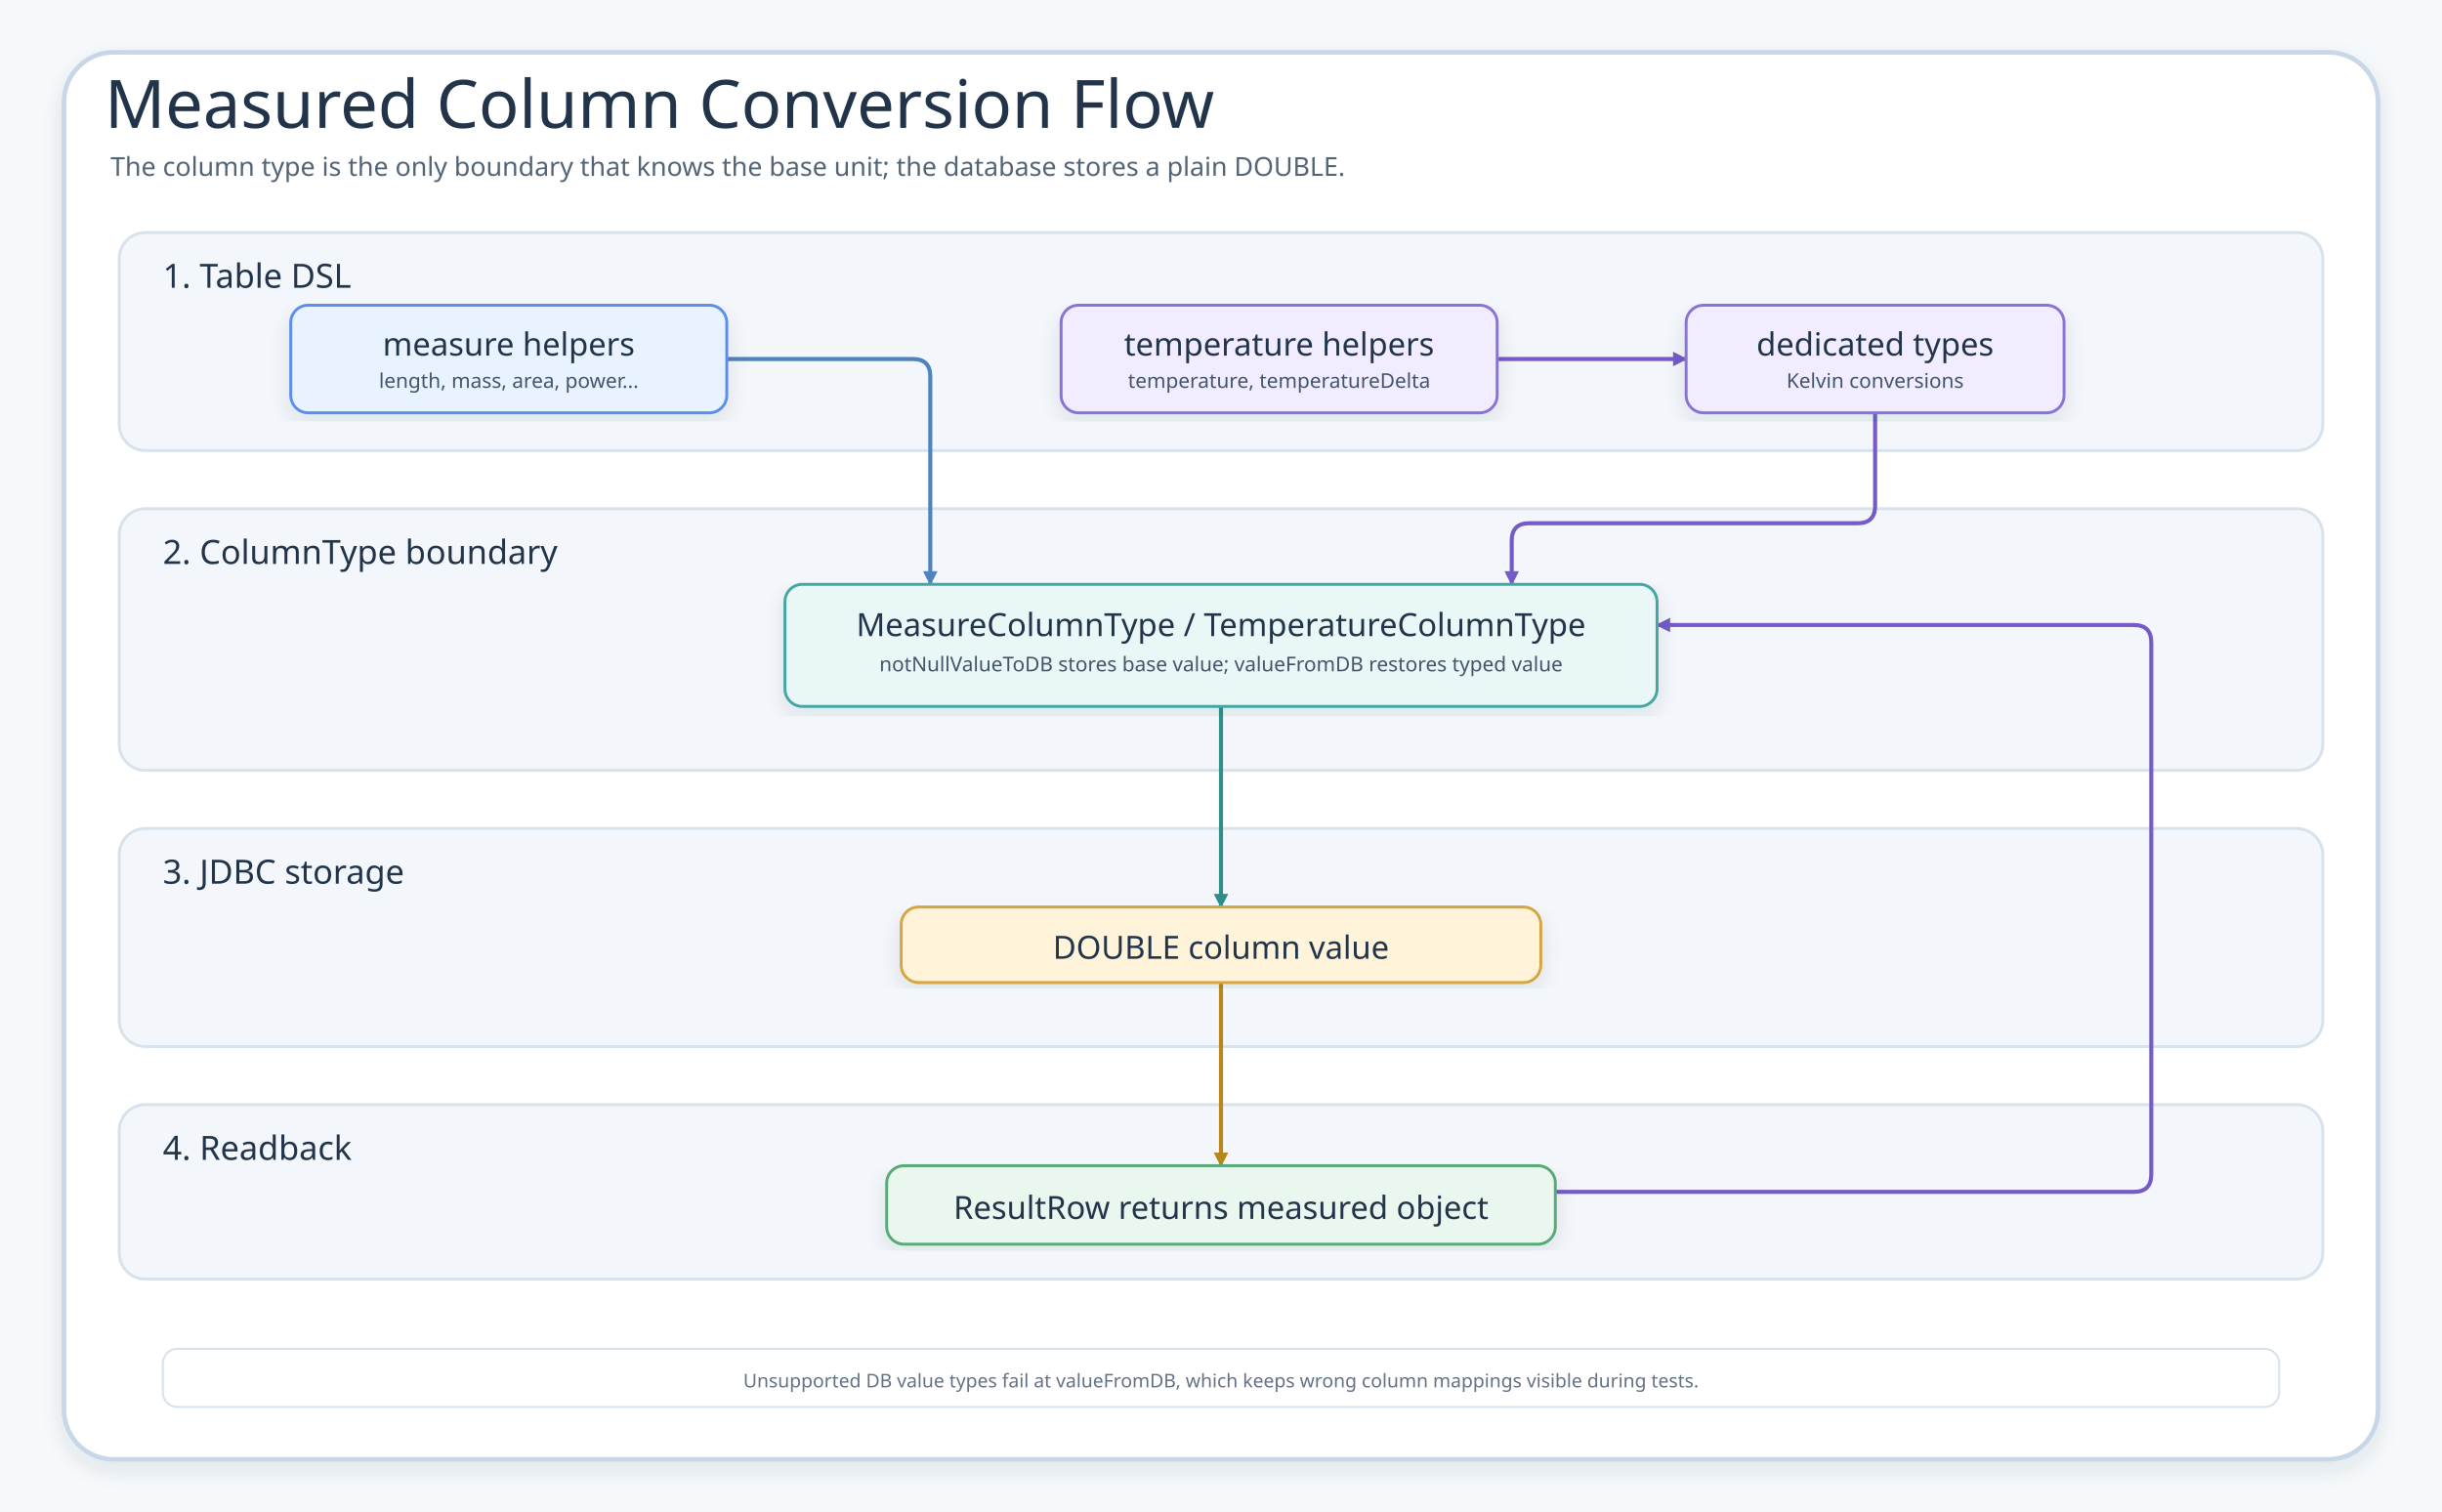
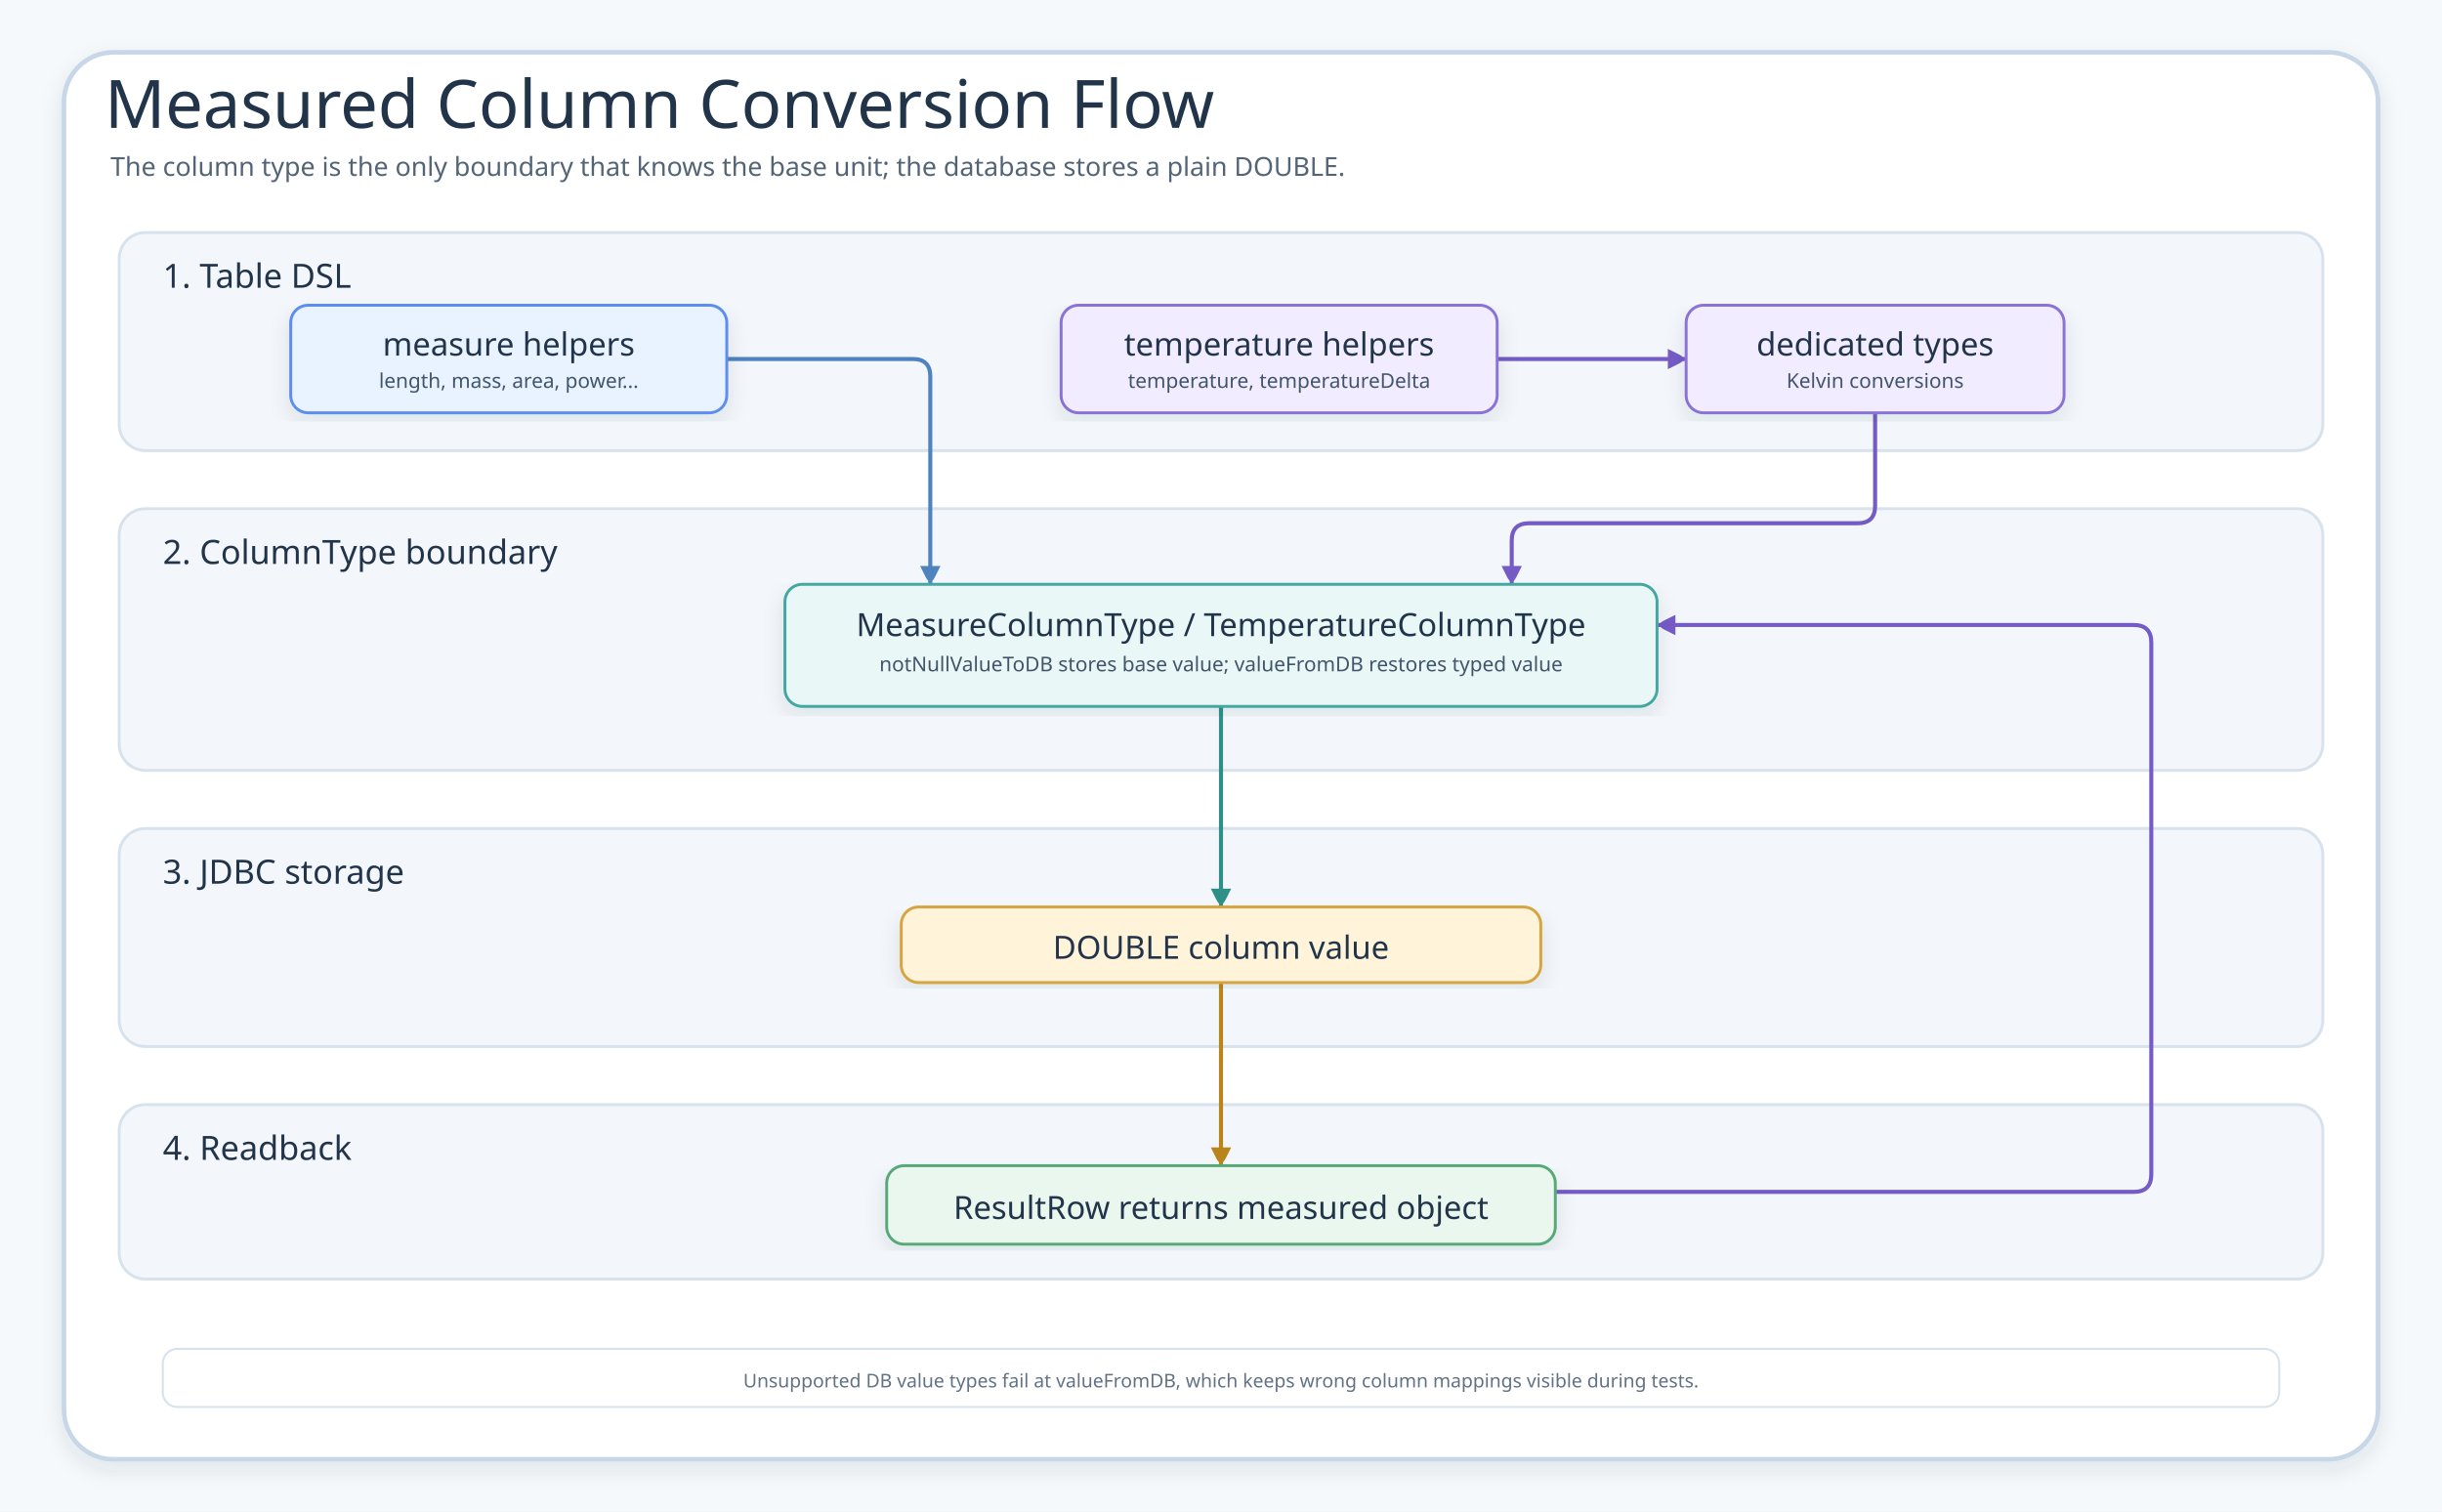
<svg xmlns="http://www.w3.org/2000/svg" width="1680" height="1040" viewBox="0 0 1680 1040" role="img" aria-labelledby="title desc">
  <defs>
    <filter id="shadow" x="-8%" y="-8%" width="116%" height="116%">
      <feDropShadow dx="0" dy="6" stdDeviation="7" flood-color="#203040" flood-opacity="0.10" />
    </filter>
-     <marker id="arrow-blue" viewBox="0 0 10 10" markerWidth="10" markerHeight="10" refX="9" refY="5" orient="auto" markerUnits="userSpaceOnUse">
+     <marker id="arrow-blue" viewBox="0 0 10 10" markerWidth="14" markerHeight="14" refX="9" refY="5" orient="auto" markerUnits="userSpaceOnUse">
      <path d="M 0 0 L 5.4 2.7 Q 10 5 5.4 7.3 L 0 10" fill="#4F83BF" stroke-dasharray="none" style="stroke-dasharray:none!important" />
    </marker>
-     <marker id="arrow-teal" viewBox="0 0 10 10" markerWidth="10" markerHeight="10" refX="9" refY="5" orient="auto" markerUnits="userSpaceOnUse">
+     <marker id="arrow-teal" viewBox="0 0 10 10" markerWidth="14" markerHeight="14" refX="9" refY="5" orient="auto" markerUnits="userSpaceOnUse">
      <path d="M 0 0 L 5.4 2.7 Q 10 5 5.4 7.3 L 0 10" fill="#2E8F89" stroke-dasharray="none" style="stroke-dasharray:none!important" />
    </marker>
-     <marker id="arrow-purple" viewBox="0 0 10 10" markerWidth="10" markerHeight="10" refX="9" refY="5" orient="auto" markerUnits="userSpaceOnUse">
+     <marker id="arrow-purple" viewBox="0 0 10 10" markerWidth="14" markerHeight="14" refX="9" refY="5" orient="auto" markerUnits="userSpaceOnUse">
      <path d="M 0 0 L 5.4 2.7 Q 10 5 5.4 7.3 L 0 10" fill="#755BC6" stroke-dasharray="none" style="stroke-dasharray:none!important" />
    </marker>
-     <marker id="arrow-gold" viewBox="0 0 10 10" markerWidth="10" markerHeight="10" refX="9" refY="5" orient="auto" markerUnits="userSpaceOnUse">
+     <marker id="arrow-gold" viewBox="0 0 10 10" markerWidth="14" markerHeight="14" refX="9" refY="5" orient="auto" markerUnits="userSpaceOnUse">
      <path d="M 0 0 L 5.4 2.7 Q 10 5 5.4 7.3 L 0 10" fill="#B9851B" stroke-dasharray="none" style="stroke-dasharray:none!important" />
    </marker>
    <style>
      .canvas{fill:#F6F9FC}.frame{fill:#FFFFFF;stroke:#C7D7E7;stroke-width:3.2;filter:url(#shadow)}
      .layer{fill:#F3F7FB;stroke:#D7E2EC;stroke-width:2}.card{filter:url(#shadow);stroke-width:2}
      .title{font-family:"Architects Daughter";font-size:46px;fill:#22344A;font-weight:400}
      .subtitle{font-family:"Comic Mono";font-size:18px;fill:#536476;font-weight:400}
      .layer-title{font-family:"Architects Daughter";font-size:23px;fill:#22344A;font-weight:400}
      .card-title{font-family:"Architects Daughter";font-size:22px;fill:#22344A;font-weight:400}
      .detail{font-family:"Comic Mono";font-size:14px;fill:#42556B;font-weight:400}
      .small{font-family:"Comic Mono";font-size:13px;fill:#627184;font-weight:400}
      .connector{fill:none;stroke-width:2.8;stroke-linejoin:round;stroke-linecap:round}
      .note{fill:#FFFFFF;stroke:#D7E2EC;stroke-width:1.4}
    </style>
  </defs>
  <rect class="canvas" width="1680" height="1040" />
  <rect class="frame" x="44" y="36" width="1592" height="968" rx="34" />
  <text class="title" x="72" y="88">Measured Column Conversion Flow</text>
  <text class="subtitle" x="76" y="121">The column type is the only boundary that knows the base unit; the database stores a plain DOUBLE.</text>
  <rect class="layer" x="82" y="160" width="1516" height="150" rx="18" />
  <text class="layer-title" x="112" y="190" dominant-baseline="middle">1. Table DSL</text>
  <rect class="layer" x="82" y="350" width="1516" height="180" rx="18" />
  <text class="layer-title" x="112" y="380" dominant-baseline="middle">2. ColumnType boundary</text>
  <rect class="layer" x="82" y="570" width="1516" height="150" rx="18" />
  <text class="layer-title" x="112" y="600" dominant-baseline="middle">3. JDBC storage</text>
  <rect class="layer" x="82" y="760" width="1516" height="120" rx="18" />
  <text class="layer-title" x="112" y="790" dominant-baseline="middle">4. Readback</text>
  <path data-edge="measure-dsl-to-boundary" class="connector" d="M 500 247 L 628 247 Q 640 247 640 259 L 640 402" stroke="#4F83BF" marker-end="url(#arrow-blue)" />
  <path data-edge="temp-dsl-to-column" class="connector" d="M 1030 247 L 1160 247" stroke="#755BC6" marker-end="url(#arrow-purple)" />
  <path data-edge="column-to-boundary" class="connector" d="M 1290 284 L 1290 348 Q 1290 360 1278 360 L 1052 360 Q 1040 360 1040 372 L 1040 402" stroke="#755BC6" marker-end="url(#arrow-purple)" />
  <path data-edge="boundary-to-db" class="connector" d="M 840 486 L 840 624" stroke="#2E8F89" marker-end="url(#arrow-teal)" />
  <path data-edge="db-to-read" class="connector" d="M 840 676 L 840 802" stroke="#B9851B" marker-end="url(#arrow-gold)" />
  <path data-edge="read-to-boundary" class="connector" d="M 1070 820 L 1468 820 Q 1480 820 1480 808 L 1480 442 Q 1480 430 1468 430 L 1140 430" stroke="#755BC6" marker-end="url(#arrow-purple)" />
  <g id="node-measure-dsl" data-node="measure-dsl" transform="translate(200,210)">
    <rect class="card" x="0" y="0" width="300" height="74" rx="12" fill="#E8F3FF" stroke="#5B8DEF" />
    <text class="card-title" x="150" y="27" text-anchor="middle" dominant-baseline="middle">measure helpers</text>
    <text class="detail" x="150" y="52" text-anchor="middle" dominant-baseline="middle">length, mass, area, power...</text>
  </g>
  <g id="node-temp-dsl" data-node="temp-dsl" transform="translate(730,210)">
    <rect class="card" x="0" y="0" width="300" height="74" rx="12" fill="#F1ECFF" stroke="#8A72D6" />
    <text class="card-title" x="150" y="27" text-anchor="middle" dominant-baseline="middle">temperature helpers</text>
    <text class="detail" x="150" y="52" text-anchor="middle" dominant-baseline="middle">temperature, temperatureDelta</text>
  </g>
  <g id="node-column" data-node="column" transform="translate(1160,210)">
    <rect class="card" x="0" y="0" width="260" height="74" rx="12" fill="#F1ECFF" stroke="#8A72D6" />
    <text class="card-title" x="130" y="27" text-anchor="middle" dominant-baseline="middle">dedicated types</text>
    <text class="detail" x="130" y="52" text-anchor="middle" dominant-baseline="middle">Kelvin conversions</text>
  </g>
  <g id="node-boundary" data-node="boundary" transform="translate(540,402)">
    <rect class="card" x="0" y="0" width="600" height="84" rx="12" fill="#E9F7F6" stroke="#45A7A1" />
    <text class="card-title" x="300" y="28" text-anchor="middle" dominant-baseline="middle">MeasureColumnType / TemperatureColumnType</text>
    <text class="detail" x="300" y="55" text-anchor="middle" dominant-baseline="middle">notNullValueToDB stores base value; valueFromDB restores typed value</text>
  </g>
  <g id="node-db" data-node="db" transform="translate(620,624)">
    <rect class="card" x="0" y="0" width="440" height="52" rx="12" fill="#FFF3D9" stroke="#D6A441" />
    <text class="card-title" x="220" y="28" text-anchor="middle" dominant-baseline="middle">DOUBLE column value</text>
  </g>
  <g id="node-read" data-node="read" transform="translate(610,802)">
    <rect class="card" x="0" y="0" width="460" height="54" rx="12" fill="#EAF7EF" stroke="#58A978" />
    <text class="card-title" x="230" y="29" text-anchor="middle" dominant-baseline="middle">ResultRow returns measured object</text>
  </g>
  <g transform="translate(112,928)">
    <rect class="note" x="0" y="0" width="1456" height="40" rx="10" />
    <text class="small" x="728" y="22" text-anchor="middle" dominant-baseline="middle">Unsupported DB value types fail at valueFromDB, which keeps wrong column mappings visible during tests.</text>
  </g>
</svg>
